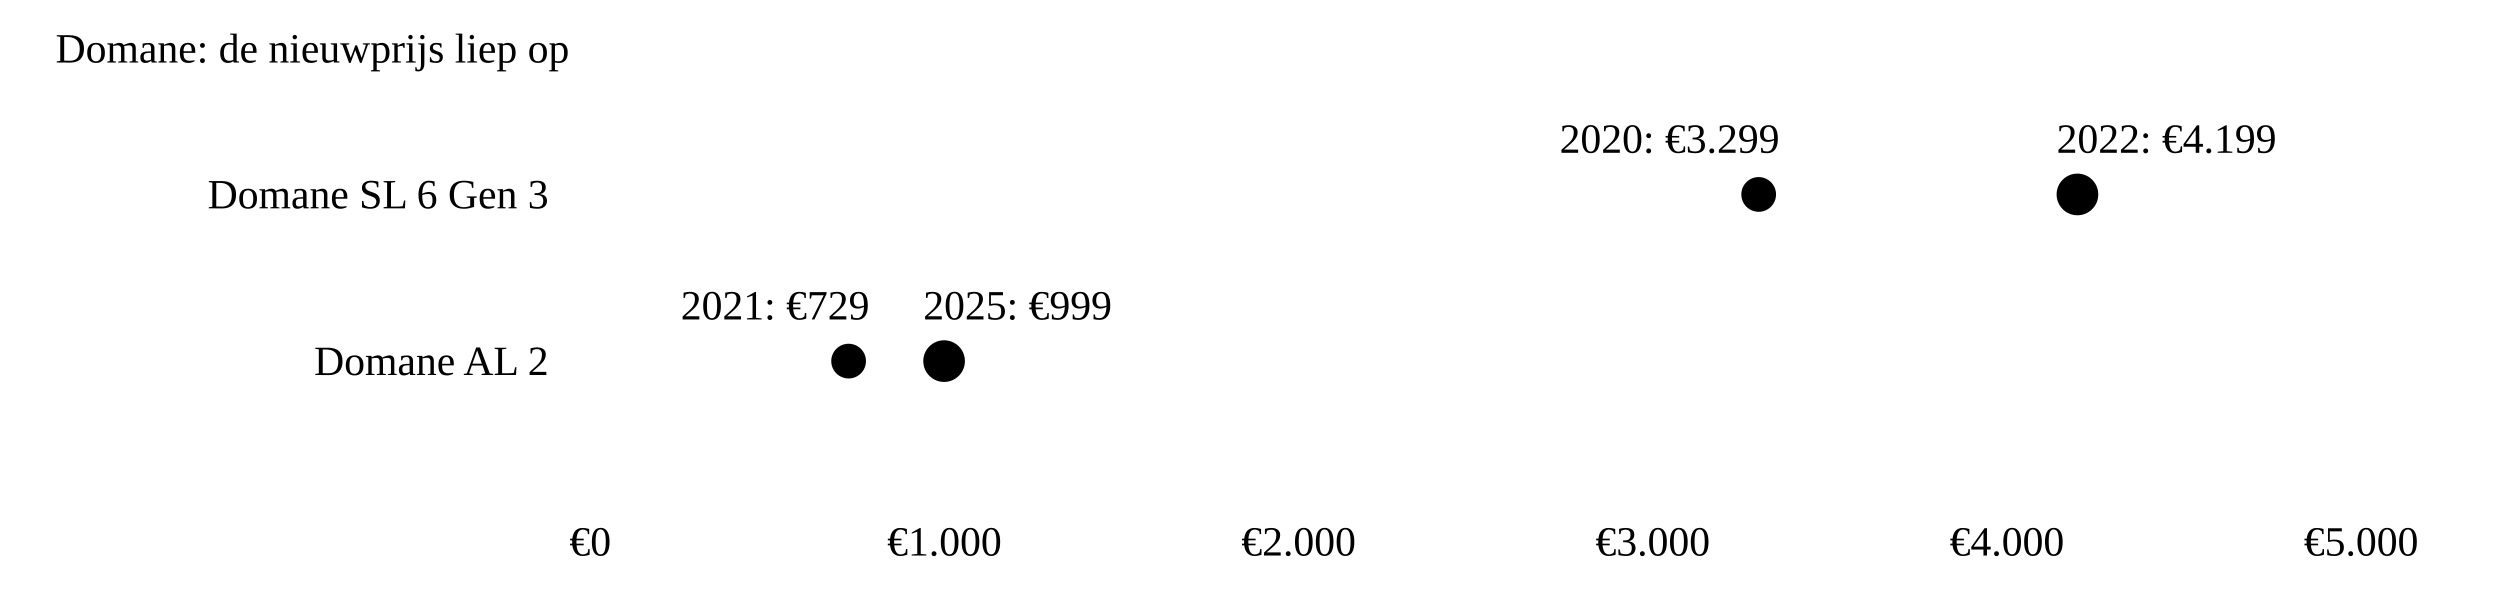
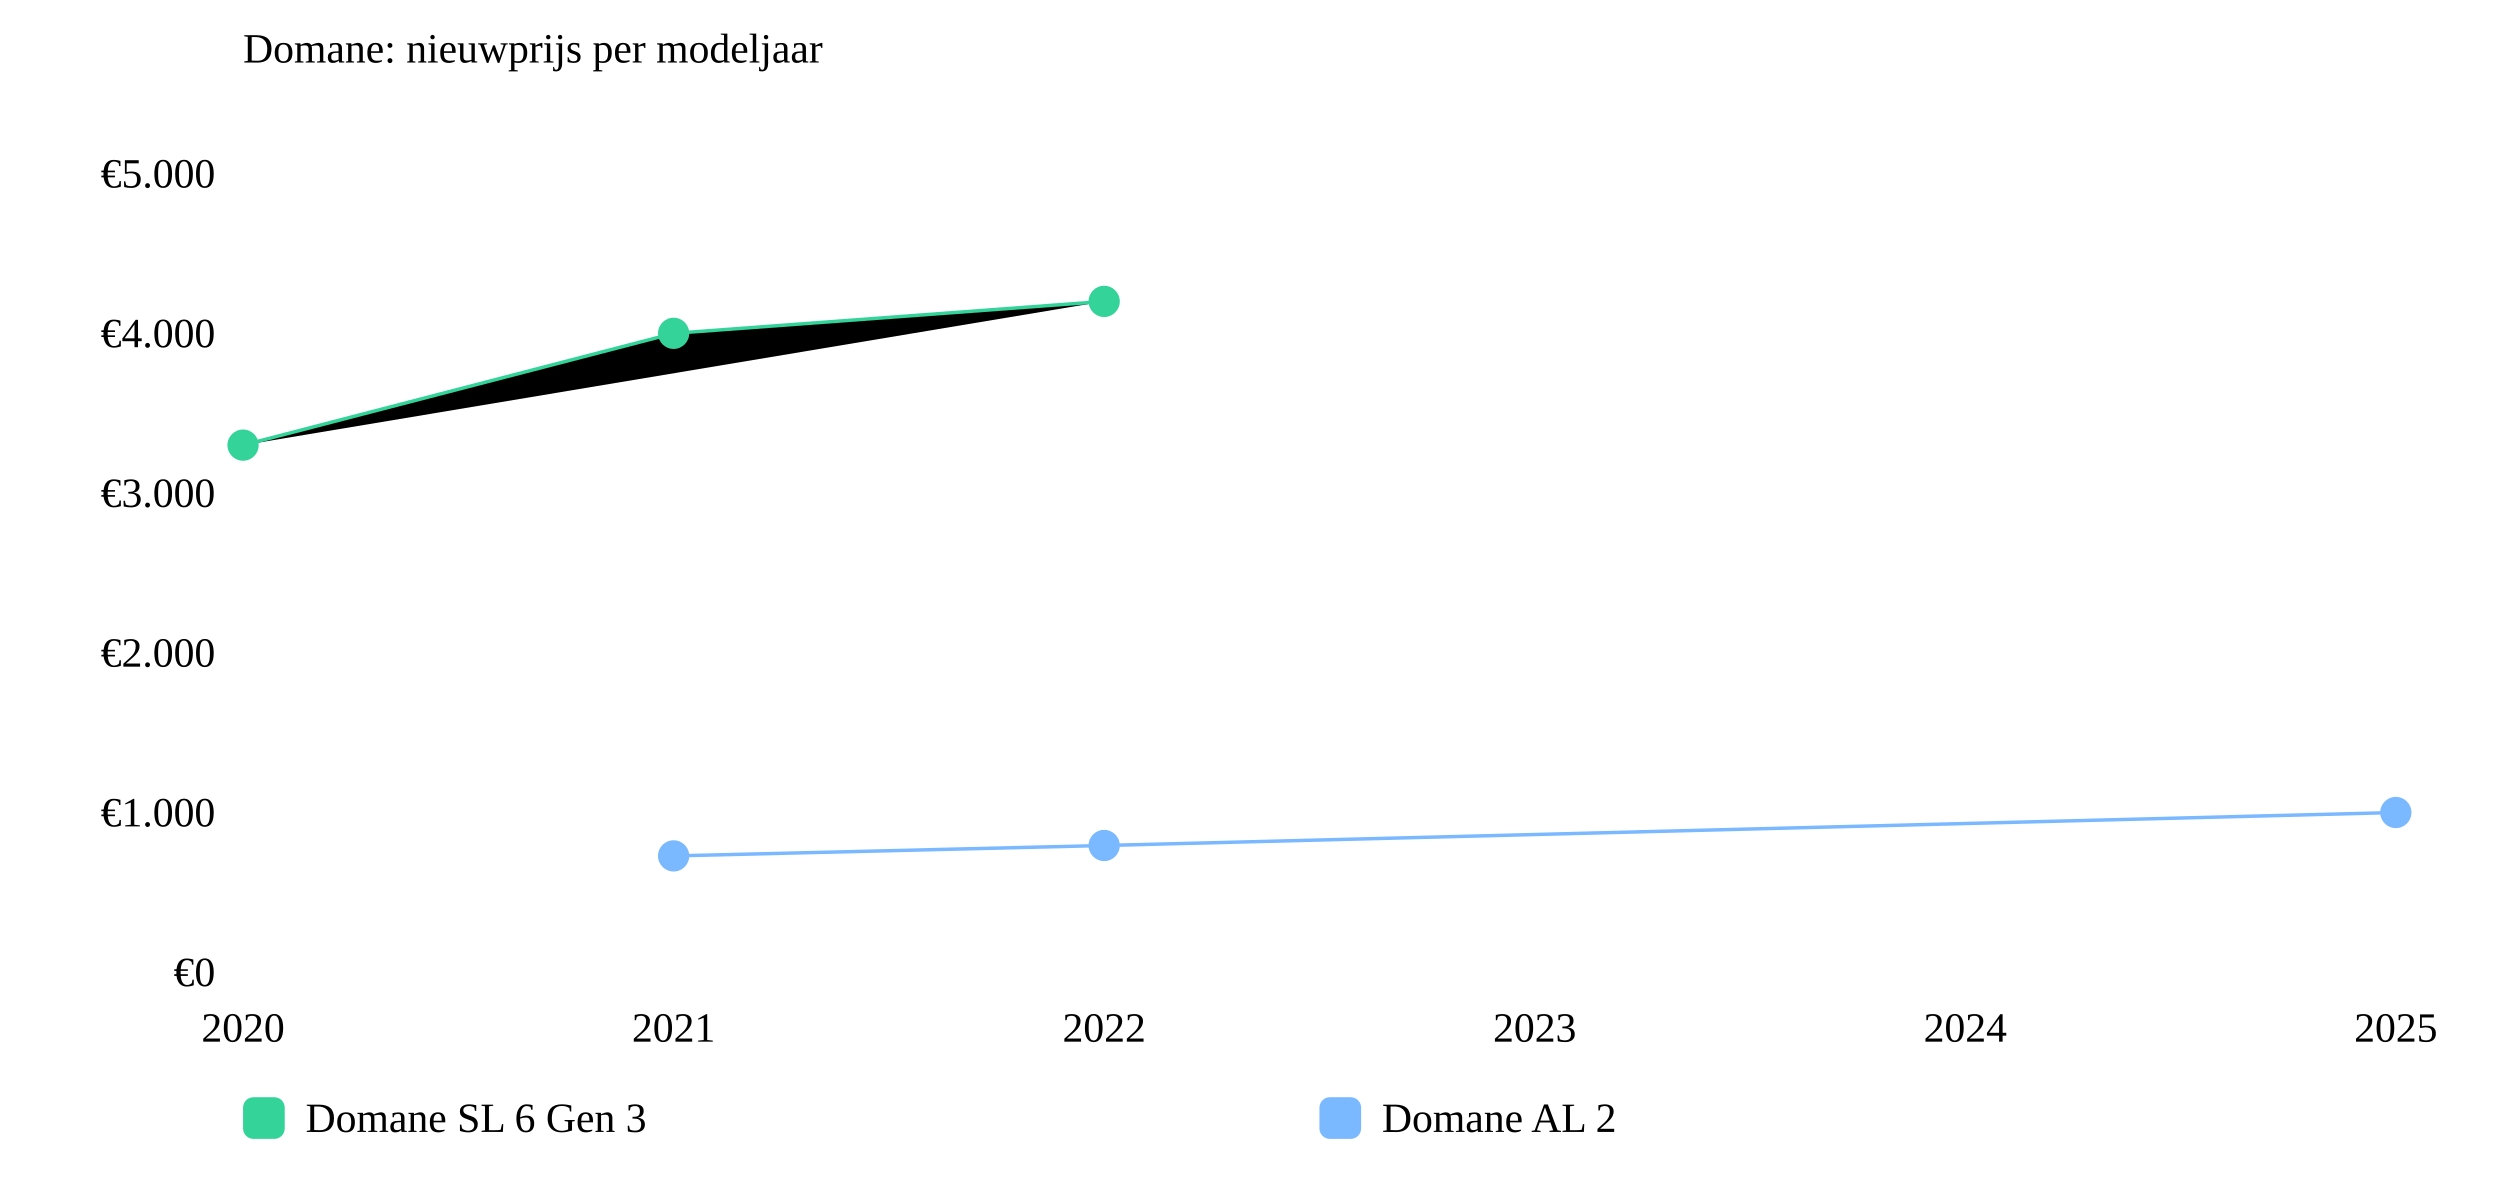
- <svg xmlns="http://www.w3.org/2000/svg" viewBox="0 0 720 176" role="img" aria-label="Domane: de nieuwprijs liep op">
-   <text x="16.0" y="18.0" class="cap" text-anchor="start">Domane: de nieuwprijs liep op</text>
-   <line x1="170.0" y1="36" x2="170.0" y2="142" class="grid" />
-   <text x="170.0" y="160.0" class="tick" text-anchor="middle">€0</text>
-   <line x1="272.0" y1="36" x2="272.0" y2="142" class="grid" />
-   <text x="272.0" y="160.0" class="tick" text-anchor="middle">€1.000</text>
-   <line x1="374.0" y1="36" x2="374.0" y2="142" class="grid" />
-   <text x="374.0" y="160.0" class="tick" text-anchor="middle">€2.000</text>
-   <line x1="476.0" y1="36" x2="476.0" y2="142" class="grid" />
-   <text x="476.0" y="160.0" class="tick" text-anchor="middle">€3.000</text>
-   <line x1="578.0" y1="36" x2="578.0" y2="142" class="grid" />
-   <text x="578.0" y="160.0" class="tick" text-anchor="middle">€4.000</text>
-   <line x1="680.0" y1="36" x2="680.0" y2="142" class="grid" />
-   <text x="680.0" y="160.0" class="tick" text-anchor="middle">€5.000</text>
-   <text x="158.0" y="60.0" class="lbl" text-anchor="end">Domane SL 6 Gen 3</text>
-   <line x1="506.5" y1="56" x2="598.3" y2="56" class="up" />
-   <circle cx="506.5" cy="56" r="5" class="then" />
-   <circle cx="598.3" cy="56" r="6" class="up-dot" />
-   <text x="512.5" y="44.0" class="val" text-anchor="end">2020: €3.299</text>
-   <text x="592.3" y="44.0" class="val" text-anchor="start">2022: €4.199</text>
-   <text x="158.0" y="108.0" class="lbl" text-anchor="end">Domane AL 2</text>
-   <line x1="244.4" y1="104" x2="271.9" y2="104" class="up" />
-   <circle cx="244.4" cy="104" r="5" class="then" />
-   <circle cx="271.9" cy="104" r="6" class="up-dot" />
-   <text x="250.4" y="92.0" class="val" text-anchor="end">2021: €729</text>
-   <text x="265.9" y="92.0" class="val" text-anchor="start">2025: €999</text>
+ <svg xmlns="http://www.w3.org/2000/svg" viewBox="0 0 720 346" role="img" aria-label="Domane: nieuwprijs per modeljaar" data-series="{&quot;title&quot;: &quot;Domane: nieuwprijs per modeljaar&quot;, &quot;series&quot;: [{&quot;label&quot;: &quot;Domane SL 6 Gen 3&quot;, &quot;points&quot;: [[2020, 3299], [2021, 3999], [2022, 4199]]}, {&quot;label&quot;: &quot;Domane AL 2&quot;, &quot;points&quot;: [[2021, 729], [2022, 794], [2025, 999]]}]}">
+   <text x="70.0" y="18.0" class="cap" text-anchor="start">Domane: nieuwprijs per modeljaar</text>
+   <line x1="70" y1="280.0" x2="690" y2="280.0" class="grid" />
+   <text x="62.0" y="284.0" class="tick" text-anchor="end">€0</text>
+   <line x1="70" y1="234.0" x2="690" y2="234.0" class="grid" />
+   <text x="62.0" y="238.0" class="tick" text-anchor="end">€1.000</text>
+   <line x1="70" y1="188.0" x2="690" y2="188.0" class="grid" />
+   <text x="62.0" y="192.0" class="tick" text-anchor="end">€2.000</text>
+   <line x1="70" y1="142.0" x2="690" y2="142.0" class="grid" />
+   <text x="62.0" y="146.0" class="tick" text-anchor="end">€3.000</text>
+   <line x1="70" y1="96.0" x2="690" y2="96.0" class="grid" />
+   <text x="62.0" y="100.0" class="tick" text-anchor="end">€4.000</text>
+   <line x1="70" y1="50.0" x2="690" y2="50.0" class="grid" />
+   <text x="62.0" y="54.0" class="tick" text-anchor="end">€5.000</text>
+   <text x="70.0" y="300.0" class="tick" text-anchor="middle">2020</text>
+   <text x="194.0" y="300.0" class="tick" text-anchor="middle">2021</text>
+   <text x="318.0" y="300.0" class="tick" text-anchor="middle">2022</text>
+   <text x="442.0" y="300.0" class="tick" text-anchor="middle">2023</text>
+   <text x="566.0" y="300.0" class="tick" text-anchor="middle">2024</text>
+   <text x="690.0" y="300.0" class="tick" text-anchor="middle">2025</text>
+   <polyline points="70.0,128.2 194.0,96.0 318.0,86.8" class="yline" style="stroke:#34D399" />
+   <circle cx="70.0" cy="128.2" r="4.5" class="ydot" style="fill:#34D399" />
+   <circle cx="194.0" cy="96.0" r="4.5" class="ydot" style="fill:#34D399" />
+   <circle cx="318.0" cy="86.8" r="4.5" class="ydot" style="fill:#34D399" />
+   <rect x="70" y="316" width="12" height="12" rx="3" style="fill:#34D399" />
+   <text x="88.0" y="326.0" class="tick" text-anchor="start">Domane SL 6 Gen 3</text>
+   <polyline points="194.0,246.5 318.0,243.5 690.0,234.0" class="yline" style="stroke:#7AB8FF" />
+   <circle cx="194.0" cy="246.5" r="4.5" class="ydot" style="fill:#7AB8FF" />
+   <circle cx="318.0" cy="243.5" r="4.5" class="ydot" style="fill:#7AB8FF" />
+   <circle cx="690.0" cy="234.0" r="4.5" class="ydot" style="fill:#7AB8FF" />
+   <rect x="380" y="316" width="12" height="12" rx="3" style="fill:#7AB8FF" />
+   <text x="398.0" y="326.0" class="tick" text-anchor="start">Domane AL 2</text>
</svg>
